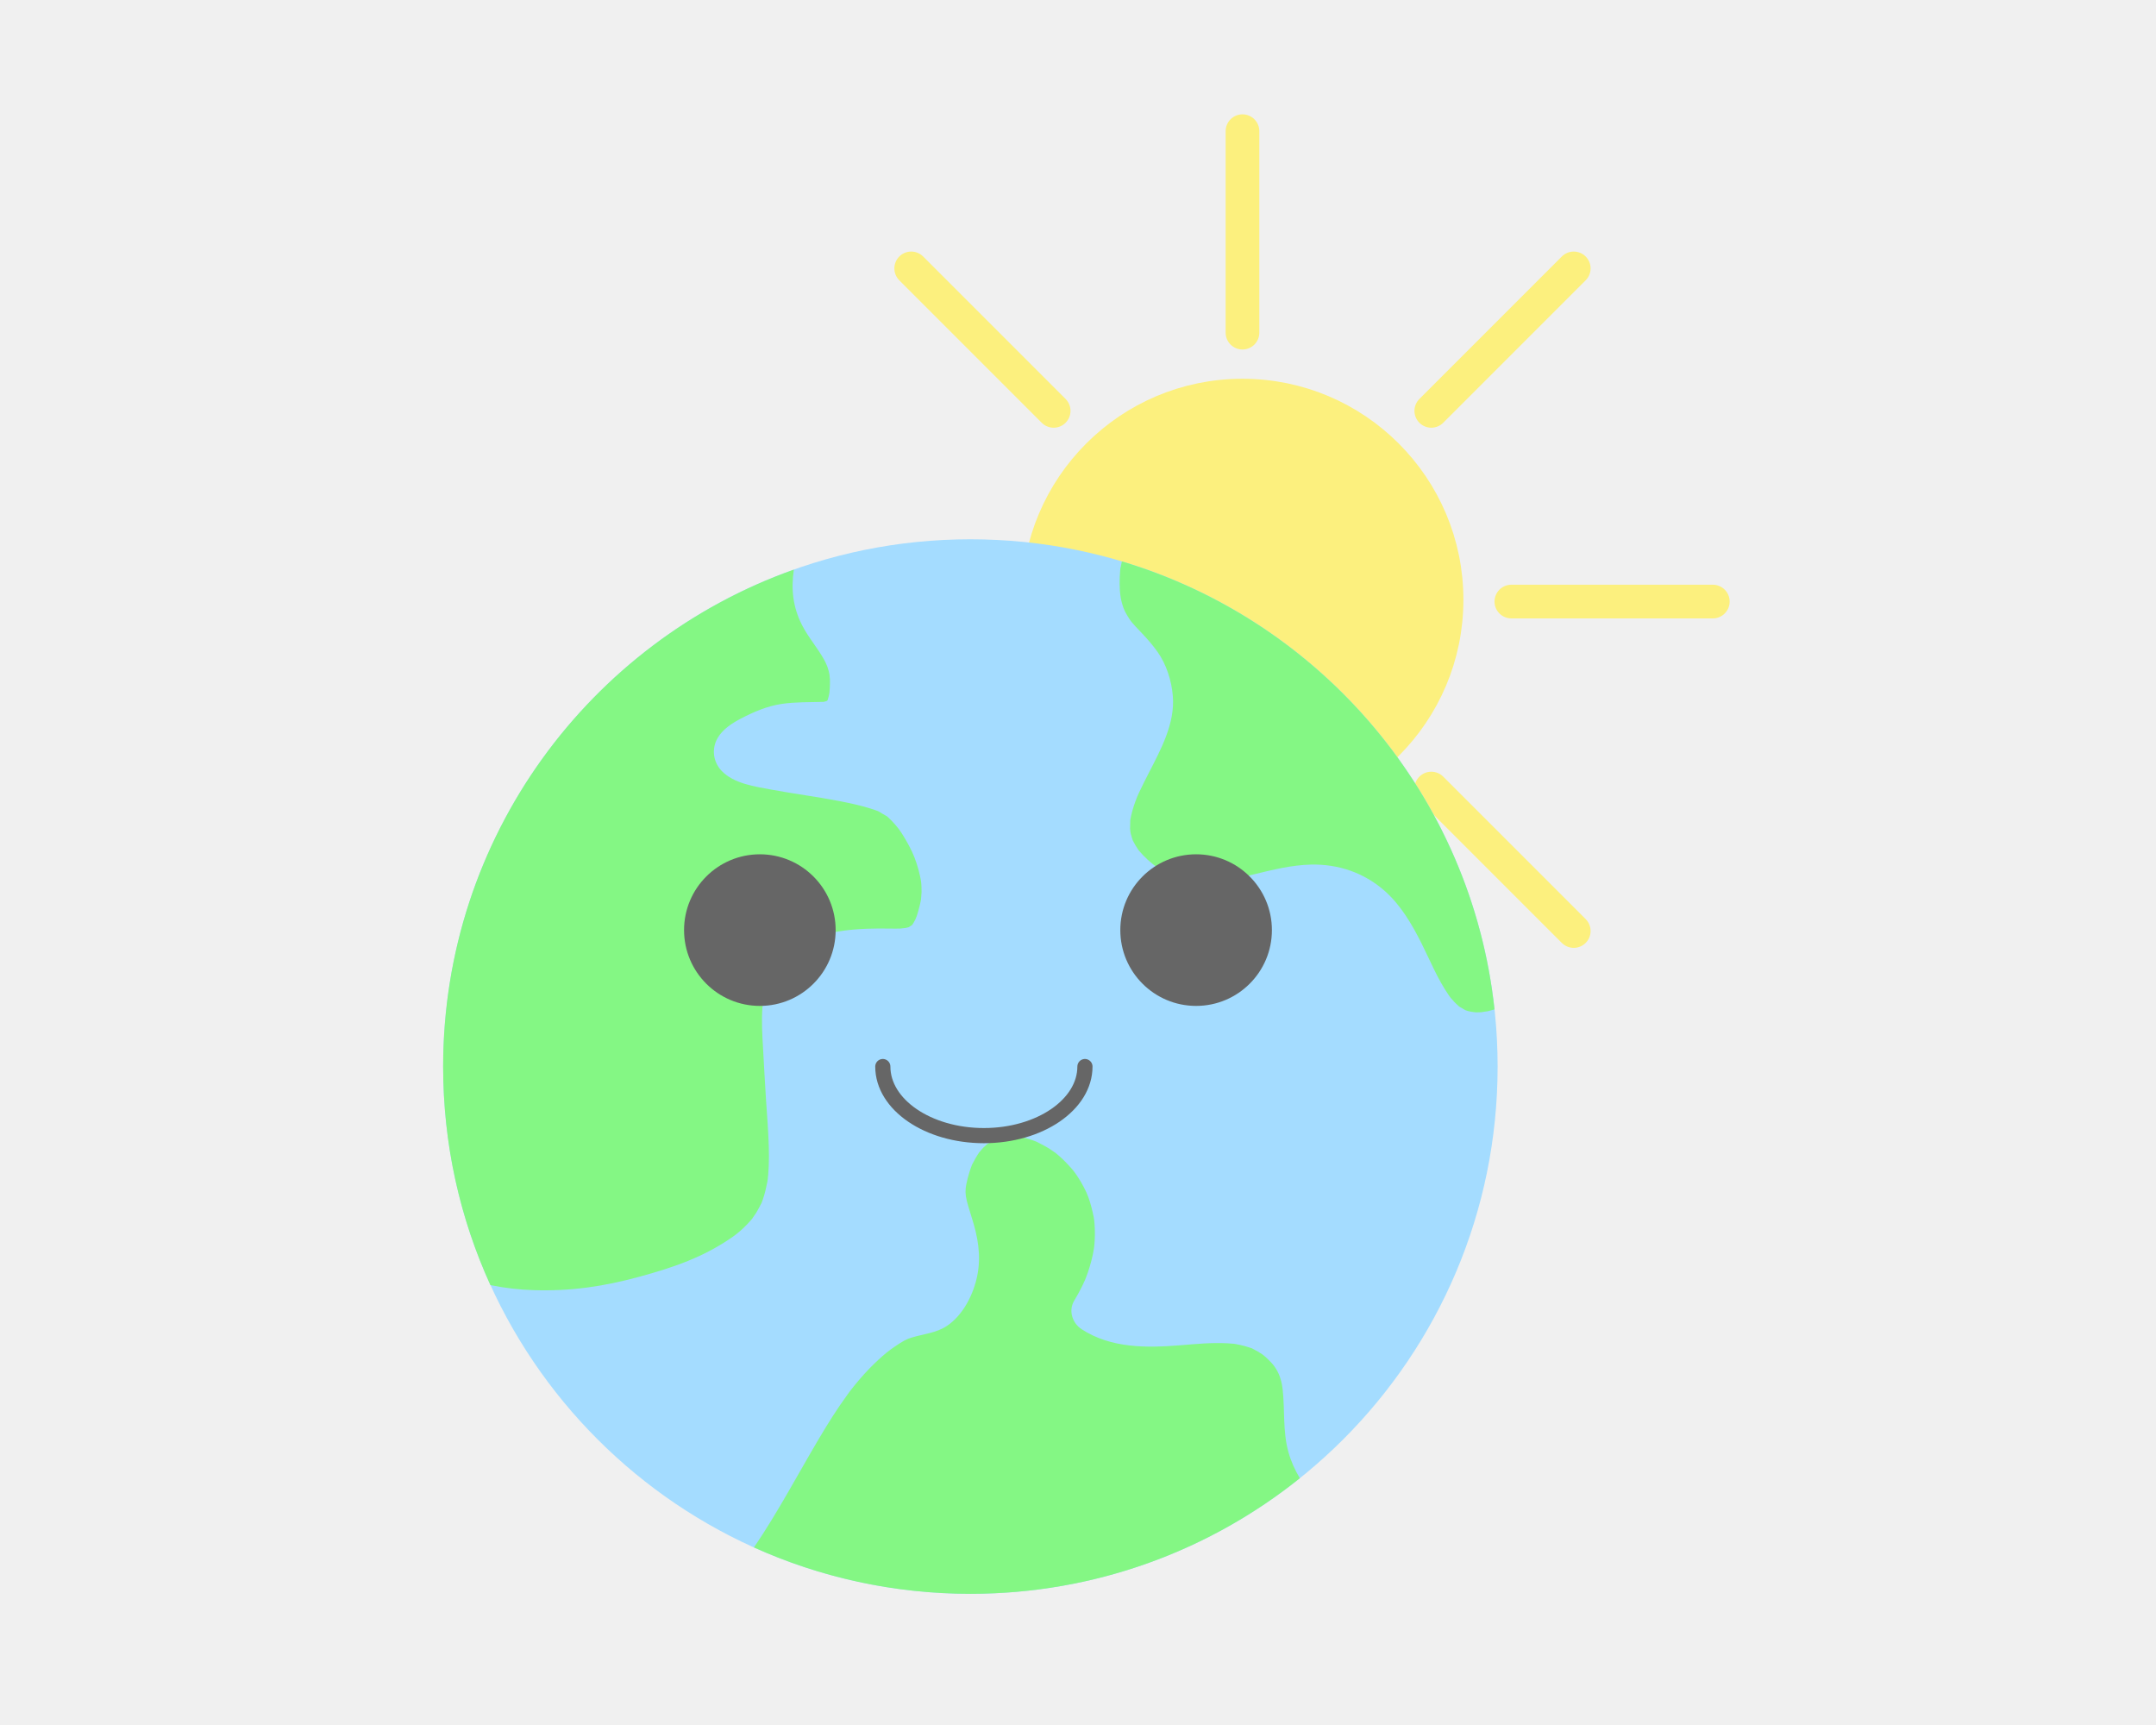
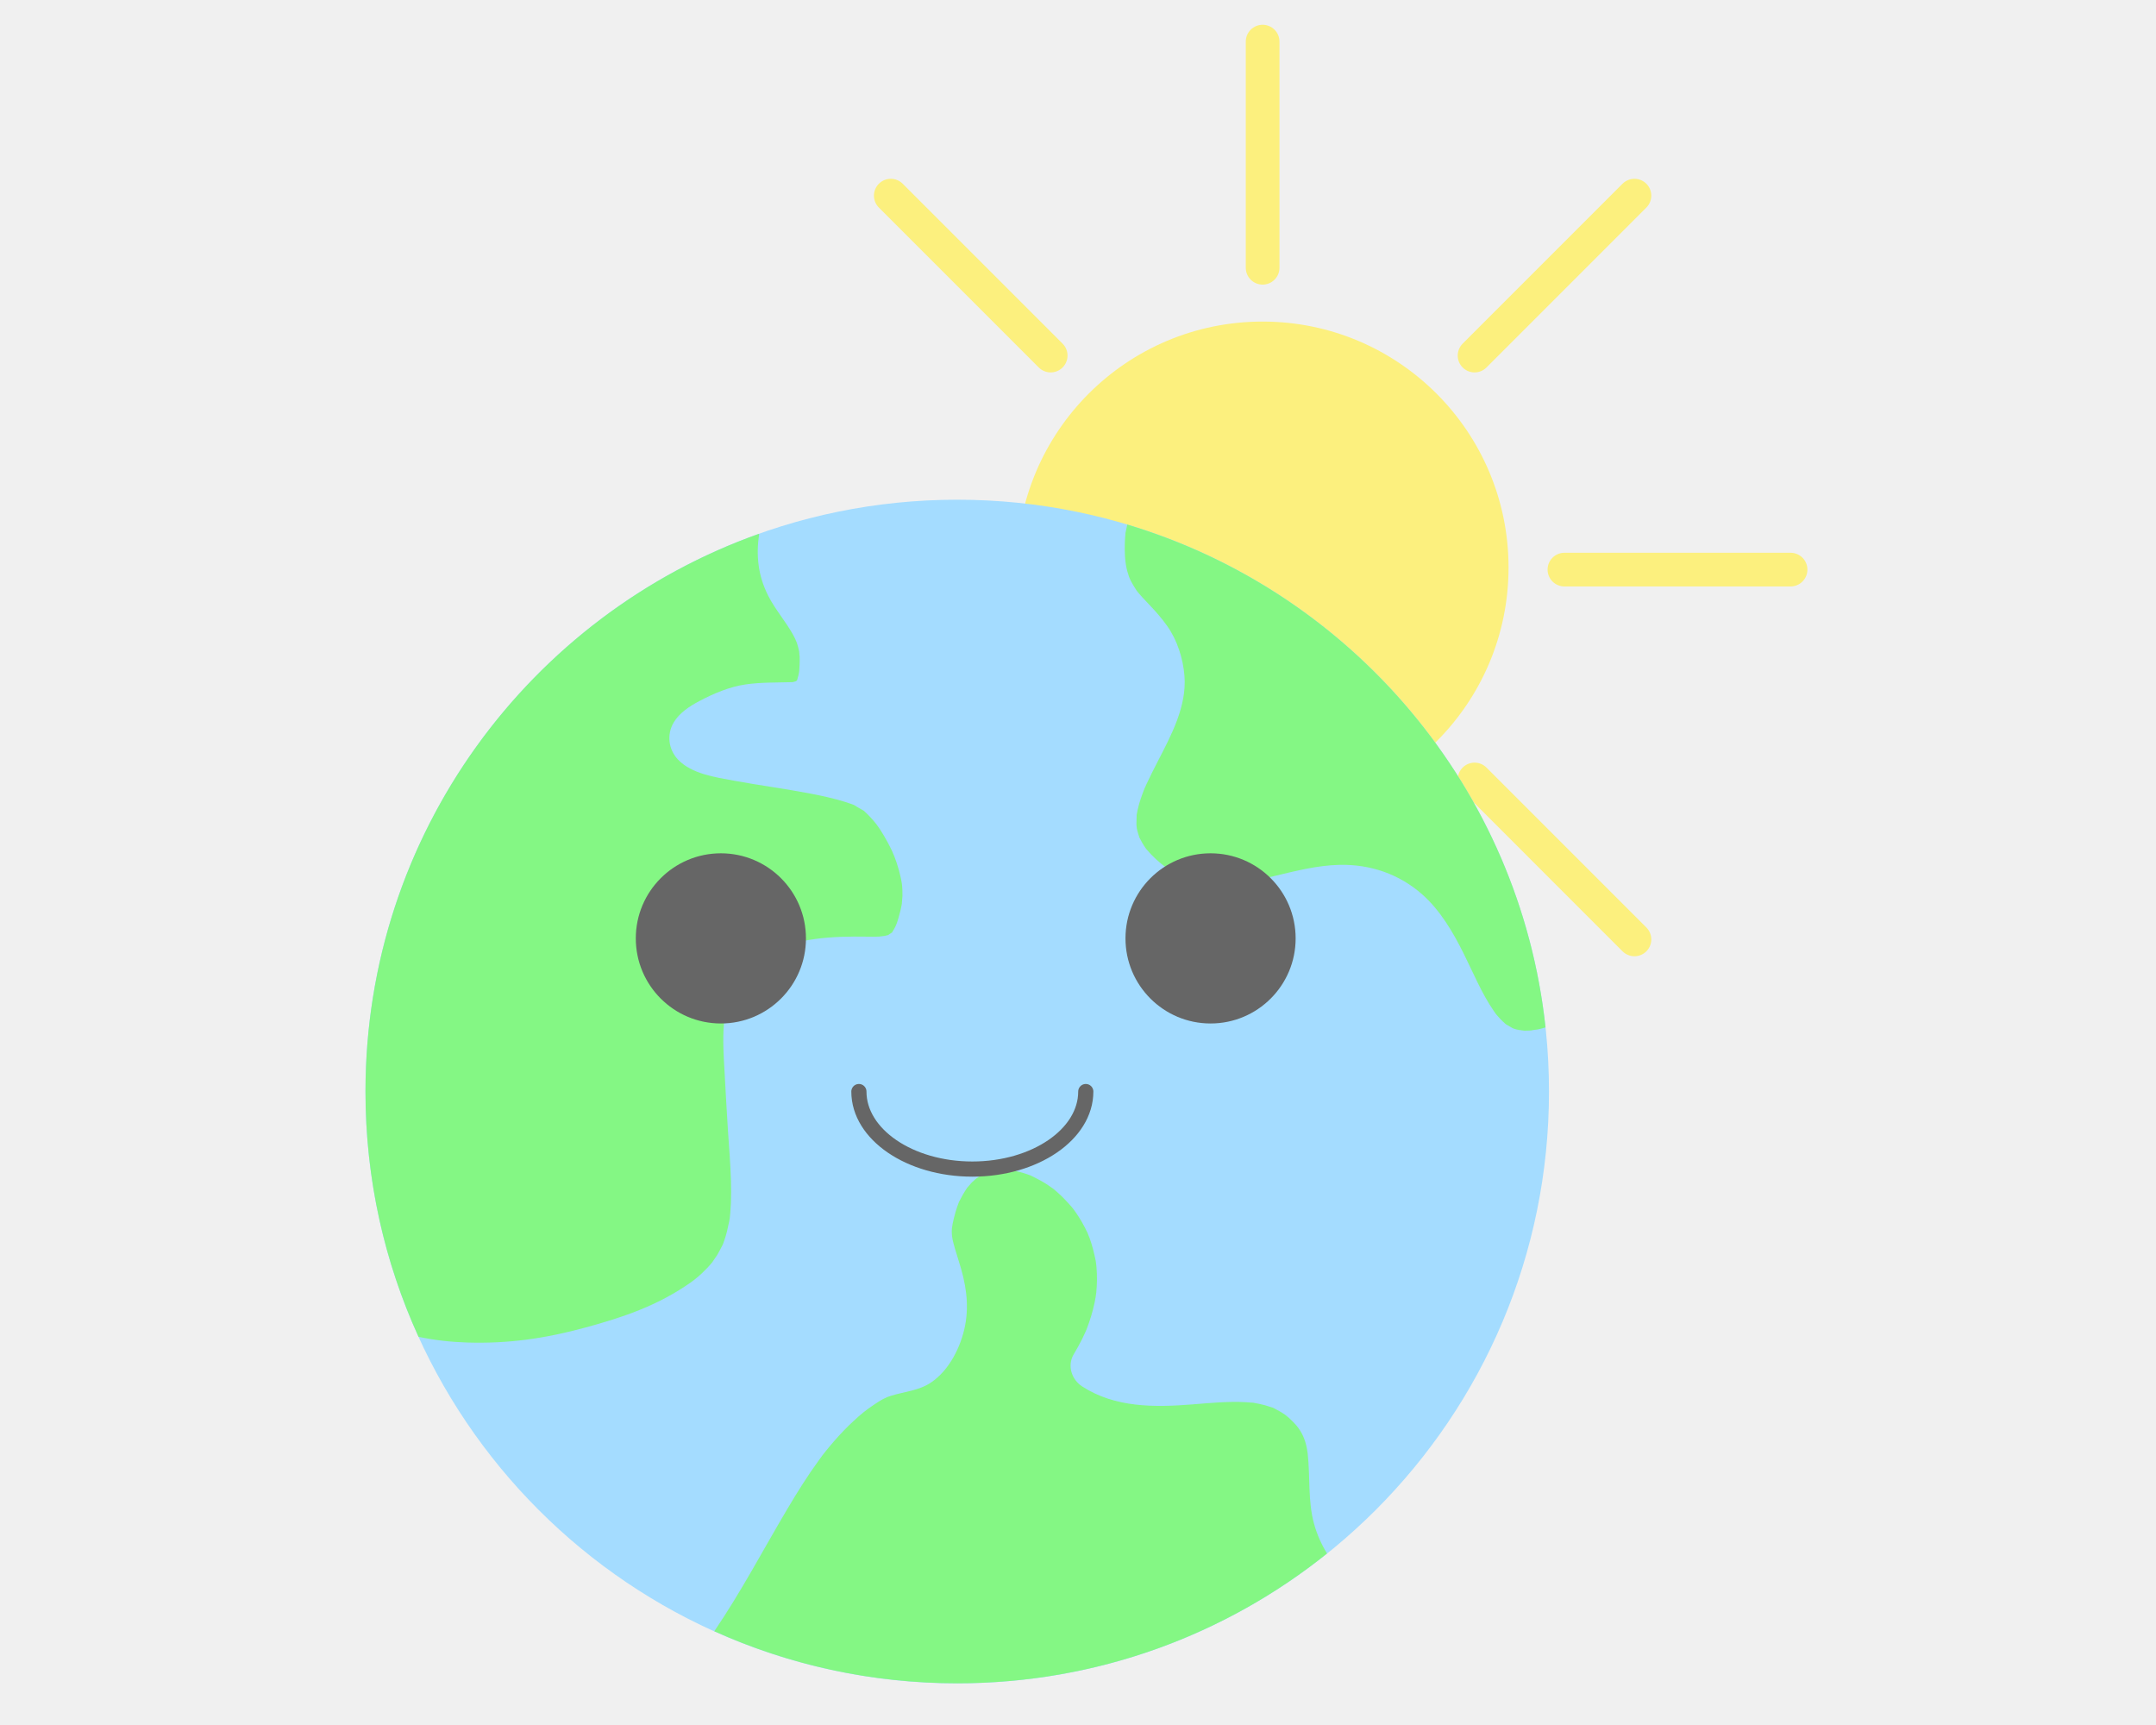
<svg xmlns="http://www.w3.org/2000/svg" version="1.1" id="Layer_1" x="0px" y="0px" viewBox="0 0 1280 1024" style="enable-background:new 0 0 1280 1024;" xml:space="preserve">
  <style type="text/css">
	.st0{fill:#FCF07E;stroke:#FCF07E;stroke-width:20;stroke-linecap:round;stroke-miterlimit:10;}
	.st1{fill:#A4DCFF;}
	.st2{fill:#84F784;}
	.st3{fill:#666666;}
	.st4{fill:none;stroke:#666666;stroke-width:9;stroke-linecap:round;stroke-miterlimit:10;}
	.st5{fill:#F4F4F4;}
	.st6{fill:#D3D3D3;}
	.st7{fill:#BEBEBF;}
+ 	.st8{fill:#999999;}
+ 	.st9{fill:#CCCCCC;}
+ 	.st10{fill:#B3B3B3;}
+ 	.st11{fill:#E6E6E6;}
+ 	.st12{fill:none;stroke:#29ABE2;stroke-width:17;stroke-linecap:round;stroke-miterlimit:10;stroke-dasharray:25,35;}
+ 	.st13{fill:none;stroke:#F2F2F2;stroke-width:17;stroke-linecap:round;stroke-miterlimit:10;stroke-dasharray:25,35;}
+ 	.st14{fill:none;stroke:#000000;stroke-width:6;stroke-miterlimit:10;}
+ 	.st15{fill:#FFFFFF;stroke:#FFFFFF;stroke-width:10;stroke-linecap:round;stroke-miterlimit:10;}
+ 	.st16{fill:#FFFFFF;stroke:#E6E6E6;stroke-width:10;stroke-linecap:round;stroke-miterlimit:10;}
+ 	.st17{fill:none;stroke:#F2F2F2;stroke-width:17;stroke-linecap:round;stroke-miterlimit:10;}
+ 	.st18{fill:none;stroke:#CCCCCC;stroke-width:17;stroke-linecap:round;stroke-miterlimit:10;}
+ 	.st19{fill:#FCF07E;stroke:#FCF07E;stroke-width:14;stroke-linecap:round;stroke-miterlimit:10;}
+ 	.st20{fill:none;stroke:#F2F2F2;stroke-width:17;stroke-linecap:round;stroke-miterlimit:10;stroke-dasharray:2,35;}
+ 	.st21{fill:#F7C161;stroke:#999999;stroke-width:8;stroke-miterlimit:10;}
+ 	.st22{fill:#666666;stroke:#999999;stroke-width:8;stroke-linecap:round;stroke-miterlimit:10;}
+ 	.st23{fill:none;stroke:#666666;stroke-width:6;stroke-linecap:round;stroke-miterlimit:10;}
+ 	.st24{opacity:0.65;}
+ 	.st25{fill:#808080;stroke:#4D4D4D;stroke-width:3;stroke-linecap:round;stroke-miterlimit:10;}
+ 	.st26{fill:#999999;stroke:#4D4D4D;stroke-width:3;stroke-linecap:round;stroke-miterlimit:10;}
+ 	.st27{fill:#B3B3B3;stroke:#4D4D4D;stroke-width:3;stroke-linecap:round;stroke-miterlimit:10;}
+ 	.st28{fill:#CCCCCC;stroke:#4D4D4D;stroke-width:3;stroke-linecap:round;stroke-miterlimit:10;}
+ 	.st29{fill:#E6E6E6;stroke:#4D4D4D;stroke-width:3;stroke-linecap:round;stroke-miterlimit:10;}
+ 	.st30{fill:#F2F2F2;stroke:#4D4D4D;stroke-width:3;stroke-linecap:round;stroke-miterlimit:10;}
</style>
  <g>
    <g>
-       <circle class="st0" cx="737.65" cy="356" r="121.16" />
+       <circle class="st0" cx="749.61" cy="336.89" r="136" />
      <g>
-         <line class="st0" x1="934.32" y1="159.33" x2="849.75" y2="243.9" />
-         <line class="st0" x1="625.55" y1="468.1" x2="540.98" y2="552.67" />
+         <line class="st0" x1="970.36" y1="116.14" x2="875.44" y2="211.07" />
+         <line class="st0" x1="623.78" y1="462.72" x2="528.85" y2="557.65" />
      </g>
      <g>
-         <line class="st0" x1="540.98" y1="159.33" x2="625.55" y2="243.9" />
-         <line class="st0" x1="849.75" y1="468.1" x2="934.32" y2="552.67" />
+         <line class="st0" x1="528.85" y1="116.14" x2="623.78" y2="211.07" />
+         <line class="st0" x1="875.44" y1="462.72" x2="970.36" y2="557.65" />
      </g>
      <g>
-         <line class="st0" x1="737.65" y1="77.87" x2="737.65" y2="197.47" />
-         <line class="st0" x1="737.65" y1="514.53" x2="737.65" y2="634.13" />
+         <line class="st0" x1="749.61" y1="24.7" x2="749.61" y2="158.95" />
+         <line class="st0" x1="749.61" y1="514.84" x2="749.61" y2="649.09" />
      </g>
      <g>
-         <line class="st0" x1="460.62" y1="357.1" x2="580.22" y2="357.1" />
-         <line class="st0" x1="897.28" y1="357.1" x2="1016.88" y2="357.1" />
+         <line class="st0" x1="438.65" y1="338.13" x2="572.9" y2="338.13" />
+         <line class="st0" x1="928.79" y1="338.13" x2="1063.04" y2="338.13" />
      </g>
    </g>
    <g>
      <g>
-         <circle class="st1" cx="576.12" cy="633.13" r="313" />
-         <path class="st2" d="M764.87,861.79c-3.36-12.21-1.99-24.82-3.39-37.24c-0.42-3.72-1.55-8.25-3.89-11.94     c-1.44-2.27-2.22-3.12-4.29-5.22c-0.61-0.62-1.25-1.23-1.9-1.82c0,0-2.01-1.57-1.97-1.6c-1.82-1.25-3.73-2.3-5.69-3.31     c-0.28-0.15-0.48-0.25-0.64-0.34c-0.18-0.05-0.41-0.11-0.75-0.21c-1.13-0.34-2.23-0.74-3.36-1.06c-1.9-0.52-3.83-0.9-5.77-1.25     c-0.26-0.05-0.47-0.09-0.64-0.12c-0.2-0.01-0.45-0.02-0.79-0.04c-1.01-0.06-2.01-0.16-3.01-0.22     c-9.42-0.53-18.85,0.42-28.23,1.17c-19.96,1.59-40.86,1.81-58.32-9.48c-5.61-3.63-8.03-11.07-4.47-17.04     c1.58-2.64,3.09-5.33,4.46-8.09c0.66-1.34,1.3-2.69,1.9-4.05c0.12-0.3,0.33-0.8,0.39-0.94c1.82-4.67,3.3-9.48,4.32-14.39     c0.21-1.04,0.4-2.08,0.57-3.12c-0.05,0.26,0.25-1.78,0.28-2.12c0.2-2.07,0.32-4.15,0.34-6.23c0.03-2.35-0.05-4.71-0.24-7.06     c-0.05-0.56-0.11-1.12-0.17-1.68c-0.06-0.43-0.2-1.5-0.27-1.82c-0.83-4.05-1.78-8.01-3.2-11.9c-0.23-0.63-1.88-4.43-0.46-1.32     c-0.25-0.56-0.49-1.12-0.76-1.67c-0.94-1.9-1.88-3.8-2.95-5.64c-0.9-1.55-1.85-3.07-2.86-4.55c-0.47-0.68-0.96-1.35-1.45-2.02     c-0.28-0.36-0.68-0.89-0.86-1.09c-2.46-2.82-4.99-5.54-7.81-8.02c-0.63-0.56-1.3-1.08-1.93-1.64c-0.05-0.04-0.08-0.07-0.12-0.11     c0,0,0,0-0.01,0c-1.25-0.85-2.46-1.76-3.74-2.58c-2.6-1.67-5.32-2.99-8.06-4.39c-0.73-0.24-1.44-0.54-2.17-0.79     c-1.33-0.45-2.67-0.86-4.03-1.21c-1.32-0.34-2.67-0.54-3.99-0.86c-0.61-0.05-1.23-0.12-1.84-0.15c-1.44-0.08-2.88-0.1-4.32-0.03     c-0.51,0.02-1.03,0.07-1.54,0.11c-1.09,0.37-2.42,0.44-3.52,0.74c-1,0.28-4.86,1.93-2.27,0.67c-1.08,0.52-2.15,1.03-3.19,1.64     c-0.35,0.21-1.63,1.1-2.31,1.56c-0.65,0.58-1.83,1.61-2.12,1.9c-0.54,0.54-2.52,3-2.4,2.71c-1.61,2.35-2.99,4.78-4.27,7.35     c-0.05,0.1-0.1,0.22-0.16,0.36c-0.18,0.48-0.29,0.77-0.34,0.9c-0.18,0.49-0.36,0.97-0.53,1.47c-0.66,1.93-1.23,3.9-1.72,5.88     c-1.13,4.59-1.45,6.63-0.97,10.29c0.34,2.6,2.26,8.8,3.5,12.69c3.58,11.23,5.61,22.28,3.33,34.04     c-2.17,11.16-8.34,23.64-18.02,30.13c-6.44,4.32-13.82,4.76-21,6.97c-0.72,0.22-1.43,0.47-2.14,0.73     c0.18-0.02-2.03,0.96-2.18,1.04c-2.04,1.1-3.98,2.4-5.88,3.71c-3.67,2.53-5.68,4.15-9.72,7.87c-3.58,3.3-6.95,6.81-10.15,10.47     c-1.55,1.78-3.07,3.59-4.54,5.43c-1.71,2.13-1.65,2.07-3.59,4.73c-6.08,8.34-11.57,17.1-16.82,25.98     c-12.73,21.49-24.53,43.93-38.61,64.63c39.21,17.68,82.71,27.53,128.51,27.53c74.01,0,142-25.7,195.58-68.64     C768.76,872.61,766.41,867.4,764.87,861.79z" />
-         <path class="st2" d="M887.28,599.21C873.65,472.7,784.63,368.79,666.05,333.27c-0.3,1.24-0.57,2.49-0.79,3.75     c-0.07,0.38-0.11,0.57-0.14,0.64c-0.02,0.21-0.04,0.46-0.06,0.75c-0.12,1.41-0.23,2.81-0.28,4.23     c-0.17,5.09-0.05,10.35,1.28,15.29c1.13,4.19,2.17,5.93,4.81,10.05c0.26,0.35,0.43,0.59,0.55,0.75c0.36,0.44,0.73,0.89,1.1,1.32     c0.5,0.58,1,1.14,1.52,1.71c1.39,1.53,2.83,3.01,4.25,4.51c3.18,3.37,6.2,6.85,8.89,10.64c5.33,7.52,8.39,17.18,9.13,26.34     c1.31,16.18-7.06,31.53-14.2,45.44c-2,3.9-4.01,7.81-5.85,11.79c-0.3,0.66-0.59,1.32-0.89,1.97c-0.09,0.2-0.17,0.37-0.24,0.51     c-0.05,0.13-0.1,0.28-0.17,0.47c-0.62,1.64-1.26,3.28-1.8,4.95c-0.64,1.95-1.2,3.94-1.64,5.95c-0.18,0.82-0.32,1.65-0.48,2.48     c0,0,0,0.01,0,0.01c0,0.05,0,0.09,0,0.15c-0.01,1.65-0.1,3.3-0.12,4.96c0,0.43,0.24,2.06,0.21,2.02c0.07,0.37,0.15,0.73,0.24,1.1     c0.28,1.18,0.67,2.3,1.02,3.46c0.03,0.1,0.05,0.17,0.07,0.25c0.03,0.06,0.07,0.13,0.12,0.23c0.95,1.88,1.98,3.69,3.19,5.41     c0.07,0.1,0.36,0.47,0.56,0.72c0.76,0.91,1.56,1.79,2.38,2.64c1.67,1.73,3.45,3.35,5.3,4.88c8.23,6.82,17.15,11.04,27.1,11.31     c22.25,0.61,44.18-10.17,67.15-10.71c16.31-0.39,31.68,4.85,43.9,15.69c9.5,8.43,16.15,19.82,21.78,31.06     c5.15,10.3,9.54,21.16,16.1,30.68c0.36,0.52,0.74,1.02,1.1,1.54c0.79,0.85,1.51,1.77,2.32,2.61c0.79,0.83,1.65,1.58,2.48,2.37     c0.12,0.12,0.22,0.21,0.31,0.3c0.11,0.06,0.22,0.13,0.37,0.22c1.11,0.68,2.3,1.28,3.4,1.97c0.41,0.14,0.81,0.29,1.22,0.42     c1.24,0.38,2.58,0.49,3.8,0.89c-3.41-1.12-0.4-0.07,1.19-0.03c1.65,0.04,3.27-0.13,4.91-0.21c-3.69,0.19,1.13-0.23,2.04-0.43     C884.54,599.99,885.92,599.62,887.28,599.21z" />
-         <path class="st2" d="M316.92,765.86c22.08,0.67,41.34-2.15,62.55-7.93c20.39-5.55,38.23-11.62,55.55-23.73     c2.44-1.7,5.5-4.19,8.85-7.72c1.02-1.07,1.98-2.19,2.92-3.33c-0.35,0.35,1.89-2.75,2.26-3.36c1.1-1.78,1.96-3.67,2.97-5.5     c0.06-0.11,0.11-0.19,0.15-0.27c0.03-0.08,0.05-0.15,0.08-0.25c0.2-0.6,0.45-1.18,0.65-1.78c1.16-3.33,1.92-6.73,2.62-10.19     c0.1-0.57,0.19-1.15,0.28-1.72c0.09-0.94,0.2-1.87,0.28-2.81c0.15-1.7,0.25-3.4,0.32-5.1c0.16-3.92,0.14-7.84,0.02-11.76     c-0.26-9.08-1.01-18.13-1.62-27.19c-0.69-10.16-1.17-20.34-1.76-30.51c-0.47-8.23-1.02-16.55-0.37-24.79     c1.24-15.75,7.34-29.9,21.97-37.52c16.56-8.63,35.52-9.46,53.79-9.18c2.07,0.03,4.15,0.06,6.22-0.02     c0.77-0.03,2.92-0.39,3.07-0.36c0.65-0.16,1.31-0.32,1.96-0.48c0.1-0.08,0.2-0.17,0.29-0.24c-0.7,0.31,0.77-0.46,1.58-1.05     c0.02-0.01,0.03-0.02,0.05-0.04c0.66-1.04,1.27-2.1,1.83-3.2c0.13-0.37,0.75-1.81,0.83-2.04c0.26-0.78,0.5-1.56,0.73-2.34     c0.76-2.59,1.43-5.27,1.87-7.94c-0.12,0.55,0.25-3.3,0.26-3.85c0.02-0.96,0-1.92-0.04-2.87c-0.12-3.16-0.31-4.18-0.91-6.93     c-1.06-4.9-2.81-10.24-4.72-14.3c-2.15-4.57-5.77-10.74-8.01-13.66c-1.34-1.74-2.82-3.4-4.35-4.96c-0.78-0.79-1.59-1.53-2.4-2.29     c-0.14-0.05-0.3-0.15-0.48-0.28c-1.31-0.68-4.01-2.33-4.75-2.79c-0.39-0.15-0.77-0.3-1.16-0.44c-1.24-0.45-2.49-0.86-3.75-1.25     c-5.93-1.83-12.01-3.14-18.09-4.32c-13.47-2.61-27.08-4.36-40.57-6.85c-9.69-1.79-22.27-3.58-29.43-11.08     c-5.14-5.38-6.14-13.27-2.31-19.72c3.03-5.09,8.43-8.59,13.55-11.28c7.67-4.03,15.83-7.53,24.43-8.79     c8.12-1.19,16.21-0.97,24.38-1.2c0.2-0.01,0.37-0.01,0.52-0.01c0.02-0.01,0.04-0.01,0.06-0.02c0.45-0.15,1.04-0.32,1.57-0.43     c0.04-0.03,0.09-0.06,0.14-0.09c0.16-0.12,0.31-0.21,0.43-0.28c0.03-0.05,0.06-0.1,0.09-0.16c0.05-0.16,0.09-0.3,0.13-0.42     c0.21-0.69,0.43-1.38,0.6-2.09c0.14-0.61,0.26-1.23,0.36-1.85c0.02-0.22,0.05-0.51,0.09-0.88c0.05-0.96,0.13-1.91,0.17-2.86     c0.06-1.48,0.09-2.98,0.04-4.46c-0.01-0.14-0.32-2.84-0.21-2.5c-0.31-1.63-0.74-3.23-1.28-4.8c-0.11-0.32-1.33-2.99-0.68-1.7     c-0.39-0.8-0.79-1.59-1.21-2.37c-3.96-7.22-9.52-13.43-13.24-20.79c-5.35-10.59-6.51-21.16-4.79-32.8     c-121.33,43.1-208.22,158.9-208.22,295.01c0,46.27,10.05,90.19,28.07,129.71C299.7,764.64,308.41,765.6,316.92,765.86z" />
+         <circle class="st1" cx="568.29" cy="647.97" r="351.33" />
+         <path class="st2" d="M780.16,904.63c-3.77-13.71-2.24-27.86-3.8-41.8c-0.47-4.17-1.74-9.26-4.36-13.4     c-1.62-2.55-2.5-3.51-4.81-5.86c-0.69-0.7-1.4-1.38-2.13-2.04c0,0-2.25-1.76-2.21-1.79c-2.04-1.4-4.19-2.58-6.39-3.71     c-0.32-0.16-0.54-0.28-0.72-0.39c-0.21-0.05-0.46-0.12-0.84-0.24c-1.26-0.38-2.5-0.83-3.78-1.19c-2.13-0.59-4.3-1.01-6.48-1.41     c-0.29-0.05-0.53-0.1-0.72-0.14c-0.22-0.01-0.51-0.02-0.89-0.04c-1.13-0.06-2.25-0.18-3.38-0.25     c-10.57-0.59-21.16,0.47-31.69,1.31c-22.41,1.79-45.86,2.04-65.47-10.65c-6.3-4.08-9.02-12.43-5.01-19.13     c1.77-2.97,3.46-5.98,5-9.08c0.75-1.5,1.46-3.02,2.13-4.55c0.14-0.33,0.38-0.9,0.44-1.05c2.05-5.25,3.7-10.64,4.85-16.16     c0.24-1.16,0.45-2.33,0.64-3.5c-0.06,0.29,0.28-2,0.32-2.38c0.22-2.33,0.35-4.66,0.39-7c0.04-2.64-0.05-5.29-0.27-7.92     c-0.05-0.63-0.13-1.26-0.19-1.89c-0.07-0.48-0.23-1.69-0.3-2.04c-0.93-4.55-2-8.99-3.59-13.36c-0.26-0.71-2.11-4.98-0.52-1.49     c-0.28-0.62-0.55-1.26-0.85-1.88c-1.06-2.14-2.11-4.26-3.31-6.33c-1.01-1.74-2.08-3.44-3.21-5.1c-0.52-0.77-1.08-1.52-1.63-2.27     c-0.31-0.41-0.77-1-0.96-1.23c-2.77-3.17-5.6-6.22-8.76-9c-0.71-0.63-1.46-1.21-2.17-1.84c-0.05-0.05-0.08-0.08-0.13-0.12     c0,0,0,0-0.01,0c-1.41-0.96-2.76-1.98-4.2-2.89c-2.92-1.87-5.98-3.35-9.05-4.93c-0.82-0.27-1.62-0.61-2.43-0.89     c-1.49-0.51-3-0.96-4.52-1.35c-1.48-0.38-3-0.6-4.48-0.96c-0.69-0.05-1.38-0.13-2.06-0.17c-1.61-0.09-3.23-0.11-4.85-0.04     c-0.58,0.03-1.16,0.08-1.73,0.13c-1.22,0.42-2.71,0.49-3.95,0.83c-1.12,0.31-5.45,2.17-2.55,0.76c-1.21,0.58-2.42,1.16-3.58,1.84     c-0.39,0.23-1.83,1.23-2.6,1.75c-0.73,0.65-2.06,1.81-2.38,2.13c-0.61,0.61-2.83,3.36-2.69,3.04c-1.8,2.64-3.36,5.37-4.8,8.25     c-0.05,0.11-0.12,0.25-0.18,0.4c-0.2,0.54-0.32,0.86-0.38,1.01c-0.21,0.55-0.41,1.09-0.6,1.65c-0.75,2.17-1.38,4.37-1.93,6.6     c-1.27,5.16-1.63,7.44-1.09,11.55c0.39,2.92,2.53,9.88,3.93,14.24c4.02,12.61,6.3,25.01,3.74,38.21     c-2.43,12.53-9.36,26.53-20.23,33.82c-7.23,4.85-15.51,5.34-23.57,7.82c-0.81,0.25-1.61,0.52-2.4,0.81     c0.2-0.03-2.27,1.07-2.45,1.17c-2.29,1.23-4.46,2.69-6.6,4.16c-4.12,2.84-6.37,4.65-10.91,8.84c-4.01,3.7-7.8,7.65-11.39,11.75     c-1.74,1.99-3.44,4.03-5.1,6.09c-1.92,2.39-1.85,2.32-4.03,5.31c-6.82,9.36-12.98,19.19-18.88,29.16     c-14.29,24.12-27.53,49.31-43.34,72.54c44.01,19.85,92.84,30.9,144.25,30.9c83.07,0,159.39-28.85,219.53-77.05     C784.53,916.78,781.89,910.92,780.16,904.63z" />
+         <path class="st2" d="M917.57,609.9c-15.31-142.01-115.22-258.65-248.33-298.51c-0.34,1.39-0.64,2.8-0.89,4.21     c-0.08,0.43-0.12,0.64-0.15,0.71c-0.02,0.24-0.04,0.51-0.07,0.85c-0.14,1.58-0.26,3.16-0.31,4.75     c-0.19,5.71-0.05,11.62,1.44,17.16c1.27,4.71,2.44,6.66,5.39,11.28c0.29,0.39,0.49,0.67,0.62,0.85c0.41,0.5,0.82,1,1.24,1.48     c0.56,0.65,1.13,1.28,1.7,1.92c1.56,1.72,3.18,3.38,4.77,5.06c3.57,3.78,6.96,7.69,9.97,11.94c5.98,8.44,9.42,19.28,10.25,29.56     c1.47,18.16-7.92,35.39-15.94,51c-2.25,4.38-4.5,8.77-6.56,13.24c-0.34,0.74-0.66,1.48-1,2.22c-0.11,0.23-0.19,0.42-0.27,0.57     c-0.05,0.15-0.12,0.32-0.2,0.53c-0.7,1.85-1.41,3.68-2.03,5.56c-0.72,2.19-1.35,4.42-1.84,6.67c-0.2,0.92-0.36,1.85-0.54,2.78     c0,0,0,0.01,0,0.01c0,0.06,0,0.1,0,0.17c-0.01,1.85-0.12,3.71-0.13,5.56c0,0.48,0.27,2.31,0.23,2.27     c0.08,0.41,0.17,0.82,0.27,1.23c0.31,1.32,0.75,2.59,1.15,3.88c0.03,0.11,0.06,0.19,0.08,0.28c0.04,0.07,0.08,0.15,0.13,0.25     c1.07,2.11,2.22,4.14,3.58,6.08c0.08,0.11,0.4,0.52,0.63,0.81c0.85,1.02,1.75,2.01,2.67,2.97c1.87,1.94,3.87,3.76,5.95,5.48     c9.24,7.65,19.25,12.39,30.42,12.7c24.97,0.69,49.59-11.41,75.37-12.02c18.3-0.43,35.56,5.44,49.27,17.61     c10.67,9.47,18.13,22.24,24.44,34.87c5.78,11.56,10.71,23.75,18.08,34.43c0.4,0.58,0.83,1.15,1.23,1.73     c0.89,0.95,1.69,1.99,2.6,2.93c0.89,0.93,1.85,1.77,2.78,2.65c0.14,0.13,0.25,0.24,0.35,0.34c0.12,0.07,0.25,0.14,0.41,0.24     c1.25,0.76,2.58,1.44,3.82,2.21c0.45,0.15,0.91,0.33,1.36,0.47c1.39,0.43,2.9,0.55,4.26,1c-3.83-1.25-0.45-0.08,1.34-0.04     c1.85,0.04,3.67-0.14,5.51-0.24c-4.14,0.21,1.27-0.26,2.29-0.49C914.49,610.77,916.03,610.35,917.57,609.9z" />
+         <path class="st2" d="M277.35,796.95c24.79,0.75,46.4-2.42,70.21-8.9c22.89-6.23,42.92-13.05,62.35-26.64     c2.73-1.91,6.17-4.7,9.93-8.67c1.14-1.2,2.23-2.46,3.27-3.74c-0.39,0.39,2.12-3.09,2.54-3.78c1.24-2,2.21-4.12,3.34-6.18     c0.07-0.12,0.12-0.21,0.17-0.31c0.03-0.09,0.05-0.17,0.09-0.28c0.22-0.67,0.5-1.33,0.73-2c1.31-3.74,2.15-7.56,2.95-11.43     c0.11-0.64,0.22-1.29,0.32-1.93c0.1-1.05,0.23-2.1,0.32-3.16c0.16-1.9,0.28-3.81,0.36-5.72c0.18-4.4,0.15-8.8,0.03-13.2     c-0.3-10.19-1.13-20.35-1.82-30.52c-0.77-11.41-1.32-22.83-1.97-34.24c-0.53-9.24-1.15-18.58-0.42-27.82     c1.39-17.68,8.24-33.56,24.66-42.11c18.59-9.68,39.87-10.62,60.38-10.3c2.33,0.04,4.66,0.07,6.99-0.03     c0.86-0.04,3.28-0.44,3.45-0.41c0.73-0.18,1.47-0.36,2.2-0.54c0.11-0.09,0.22-0.19,0.32-0.26c-0.79,0.34,0.86-0.52,1.77-1.18     c0.02-0.02,0.04-0.02,0.06-0.04c0.74-1.17,1.42-2.36,2.05-3.59c0.15-0.41,0.84-2.03,0.93-2.29c0.29-0.87,0.57-1.75,0.82-2.63     c0.85-2.91,1.61-5.92,2.1-8.91c-0.14,0.61,0.29-3.7,0.3-4.32c0.02-1.07,0-2.15-0.04-3.22c-0.14-3.55-0.35-4.7-1.02-7.78     c-1.19-5.5-3.15-11.49-5.3-16.06c-2.41-5.13-6.48-12.06-8.99-15.33c-1.5-1.95-3.16-3.81-4.88-5.57c-0.87-0.89-1.79-1.72-2.7-2.57     c-0.16-0.06-0.34-0.17-0.53-0.31c-1.47-0.76-4.5-2.61-5.33-3.13c-0.43-0.17-0.87-0.34-1.3-0.5c-1.39-0.5-2.8-0.97-4.21-1.4     c-6.65-2.06-13.48-3.53-20.31-4.85c-15.12-2.92-30.4-4.9-45.54-7.69c-10.88-2.01-25-4.02-33.04-12.44     c-5.76-6.04-6.9-14.9-2.6-22.13c3.4-5.72,9.46-9.64,15.21-12.67c8.6-4.53,17.77-8.45,27.42-9.87c9.11-1.33,18.2-1.08,27.37-1.35     c0.23-0.01,0.42-0.01,0.59-0.01c0.03-0.01,0.04-0.02,0.07-0.02c0.5-0.16,1.17-0.36,1.77-0.49c0.05-0.03,0.1-0.07,0.16-0.1     c0.18-0.14,0.35-0.24,0.49-0.32c0.04-0.06,0.07-0.11,0.11-0.17c0.05-0.18,0.1-0.33,0.15-0.47c0.24-0.78,0.48-1.55,0.67-2.35     c0.16-0.69,0.29-1.38,0.41-2.07c0.02-0.24,0.06-0.57,0.1-0.99c0.06-1.07,0.15-2.14,0.19-3.22c0.07-1.67,0.1-3.34,0.04-5.01     c-0.01-0.16-0.36-3.19-0.24-2.8c-0.35-1.83-0.83-3.63-1.43-5.39c-0.12-0.36-1.49-3.36-0.77-1.9c-0.44-0.89-0.88-1.78-1.36-2.66     c-4.44-8.1-10.69-15.08-14.86-23.33c-6.01-11.88-7.31-23.76-5.37-36.81c-136.19,48.37-233.72,178.36-233.72,331.14     c0,51.94,11.28,101.24,31.51,145.6C258.03,795.58,267.8,796.66,277.35,796.95z" />
      </g>
-       <circle class="st3" cx="451.12" cy="552.13" r="45" />
-       <circle class="st3" cx="710.12" cy="552.13" r="45" />
-       <path class="st4" d="M644.12,633.13c0,22.64-26.86,41-60,41s-60-18.36-60-41" />
+       <circle class="st3" cx="427.98" cy="557.05" r="50.51" />
+       <circle class="st3" cx="718.7" cy="557.05" r="50.51" />
+       <path class="st4" d="M644.62,647.97c0,25.42-30.15,46.02-67.35,46.02c-37.2,0-67.35-20.6-67.35-46.02" />
    </g>
  </g>
</svg>
